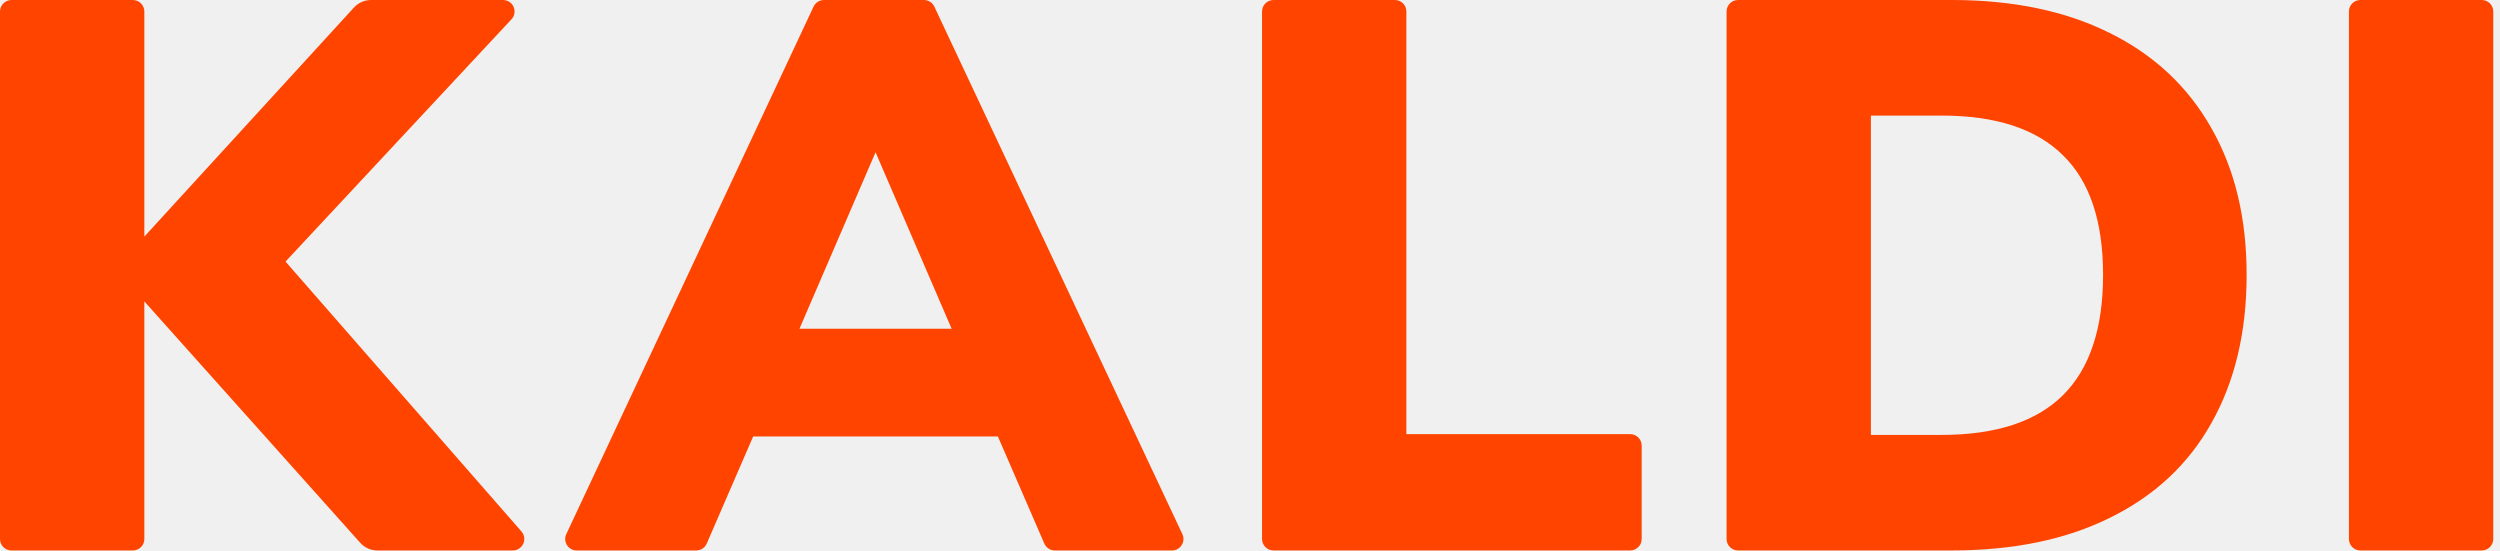
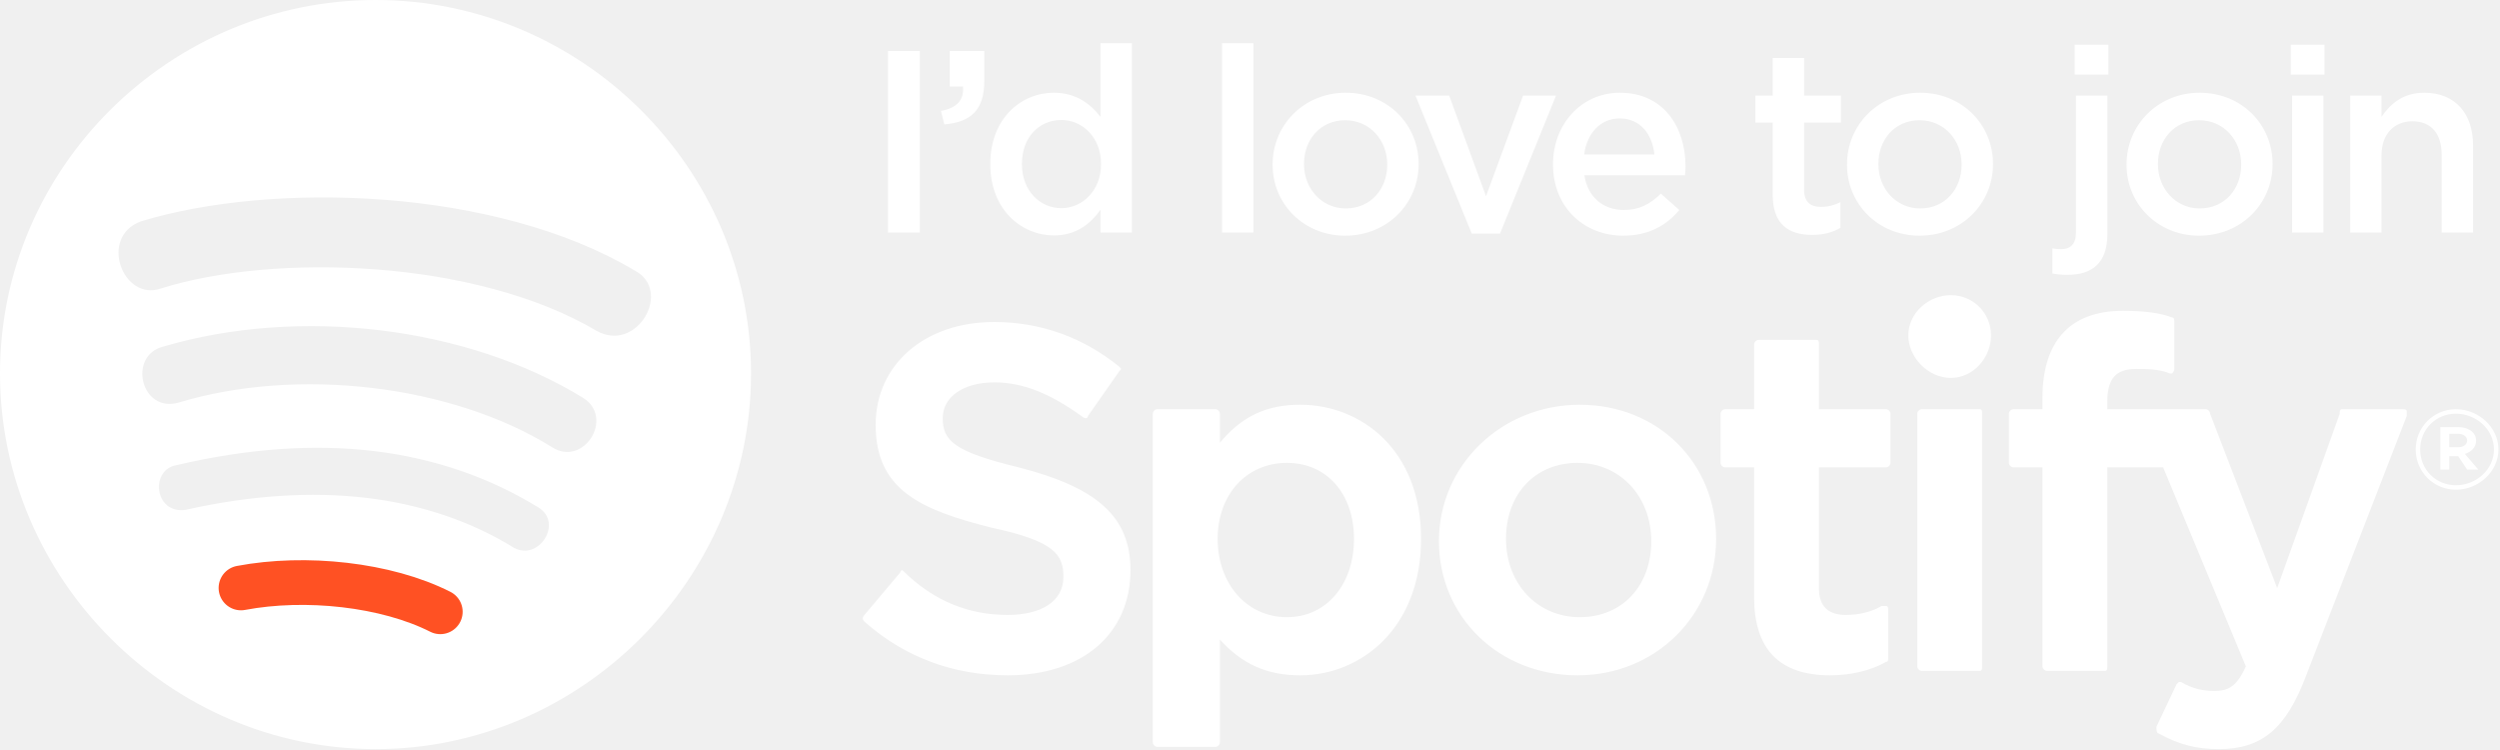
- <svg xmlns="http://www.w3.org/2000/svg" xmlns:xlink="http://www.w3.org/1999/xlink" viewBox="0 0 109 24">
-   <g transform="translate(-1470)">
-     <g style="mix-blend-mode:normal" transform="translate(1470)" fill="#f40">
-       <use xlink:href="#b" style="mix-blend-mode:normal" />
-       <use xlink:href="#c" style="mix-blend-mode:normal" />
-       <use xlink:href="#d" style="mix-blend-mode:normal" />
-       <use xlink:href="#e" style="mix-blend-mode:normal" />
-       <use xlink:href="#f" style="mix-blend-mode:normal" />
-     </g>
-   </g>
-   <defs>
-     <path id="b" d="M22.735 23.171c.283.323.053.829-.376.829h-5.907c-.285 0-.556-.121-.745-.333l-9.414-10.526v10.36c0 .276-.224.5-.5.5h-5.293c-.276 0-.5-.224-.5-.5v-23c0-.276.224-.5.5-.5h5.293c.276 0 .5.224.5.5v9.815l9.141-9.99c.19-.207.457-.325.738-.325h5.762c.437 0 .664.521.366.841l-9.851 10.563 10.287 11.767z" />
-     <path id="c" d="M45.991 24c-.199 0-.38-.118-.459-.301l-2.024-4.669h-10.67l-2.024 4.669c-.079.183-.259.301-.459.301h-5.212c-.366 0-.608-.381-.453-.712l10.782-23c.082-.176.259-.288.453-.288h4.358c.194 0 .37.112.453.287l10.815 23c.156.332-.086.713-.452.713h-5.108zm-11.135-9.668h6.635l-3.317-7.694-3.317 7.694z" />
-     <path id="d" d="M55.525 24c-.276 0-.5-.224-.5-.5v-23c0-.276.224-.5.5-.5h5.293c.276 0 .5.224.5.5v18.428h9.759c.276 0 .5.224.5.5v4.072c0 .276-.224.5-.5.5h-15.552z" />
-     <path id="e" d="M75.279.5c0-.276.224-.5.5-.5h9.315c2.667 0 4.959.477 6.874 1.43 1.938.953 3.42 2.338 4.446 4.153 1.026 1.793 1.539 3.926 1.539 6.4 0 2.496-.513 4.652-1.539 6.468-1.003 1.793-2.474 3.166-4.412 4.119-1.915.953-4.218 1.43-6.908 1.43h-9.315c-.276 0-.5-.224-.5-.5v-23zm9.37 18.462c2.371 0 4.138-.579 5.301-1.736 1.163-1.157 1.744-2.905 1.744-5.242 0-2.338-.581-4.074-1.744-5.209-1.163-1.157-2.93-1.736-5.301-1.736h-3.078v13.923h3.078z" />
-     <path id="f" d="M102.913 24c-.276 0-.5-.224-.5-.5v-23c0-.276.224-.5.5-.5h5.293c.276 0 .5.224.5.5v23c0 .276-.224.5-.5.5h-5.293z" />
-   </defs>
+ <svg xmlns="http://www.w3.org/2000/svg" width="1118" height="335" viewBox="0 0 1118 335" fill="none">
+   <path fill-rule="evenodd" clip-rule="evenodd" d="M168 335C76 335 0 259 0 167C0 75 76 0 168 0C260 0 336 75 336 167C336 259 260 335 168 335ZM83 228C141 215 191 221 230 245C241 251 252 234 241 227C197 200 143 193 79 208C67 210 69 230 83 228ZM80 180C133 164 202 172 247 200C261 209 275 187 261 178C209 146 134 137 73 155C57 159 63 185 80 180ZM63 99C44 106 55 135 72 129C123 113 213 116 267 148C285 158 301 130 284 121C222 84 122 81 63 99ZM397.252 104H411.52V22.8H397.252V104ZM422.469 55.628C434.184 54.7 440.333 49.248 440.333 36.372V22.8H424.904V38.692H430.82C431.4 44.724 428.036 48.32 420.96 49.596L422.469 55.628ZM471.461 105.276C481.437 105.276 487.817 100.172 492.341 93.792V104H506.377V19.32H492.341V52.264C487.933 46.58 481.553 41.476 471.461 41.476C456.845 41.476 443.041 52.96 443.041 73.26V73.492C443.041 93.792 457.077 105.276 471.461 105.276ZM474.825 93.096C465.313 93.096 457.193 85.324 457.193 73.492V73.26C457.193 61.08 465.197 53.656 474.825 53.656C484.221 53.656 492.573 61.428 492.573 73.26V73.492C492.573 85.208 484.221 93.096 474.825 93.096ZM546.713 104H560.75V19.32H546.713V104ZM601.829 105.392C620.737 105.392 634.657 90.892 634.657 73.492V73.26C634.657 55.744 620.853 41.476 602.061 41.476C583.269 41.476 569.349 55.976 569.349 73.492V73.724C569.349 91.124 583.153 105.392 601.829 105.392ZM602.061 93.212C591.157 93.212 583.385 84.164 583.385 73.492V73.26C583.385 62.588 590.577 53.772 601.829 53.772C612.849 53.772 620.621 62.704 620.621 73.492V73.724C620.621 84.28 613.429 93.212 602.061 93.212ZM658.431 104.464H671.075L696.131 42.752H681.399L664.812 87.76L648.339 42.752H633.26L658.431 104.464ZM726.228 105.392C737.48 105.392 745.484 100.868 751.284 93.908L743.048 86.6C738.176 91.356 733.304 93.908 726.46 93.908C717.412 93.908 710.336 88.34 708.828 78.364H753.836L753.863 78.045C753.969 76.776 754.068 75.598 754.068 74.42C754.068 56.788 744.208 41.476 724.72 41.476C707.204 41.476 694.792 55.86 694.792 73.376V73.608C694.792 92.516 708.48 105.392 726.228 105.392ZM708.712 69.084C709.988 59.572 716.02 52.96 724.604 52.96C733.884 52.96 739.22 60.036 740.148 69.084H708.712ZM810.713 105.044C815.933 105.044 819.877 103.884 823.357 101.912V90.428C820.573 91.82 817.789 92.516 814.657 92.516C809.901 92.516 807.117 90.312 807.117 84.86V54.816H823.589V42.752H807.117V25.932H793.081V42.752H785.309V54.816H793.081V87.064C793.081 100.52 800.389 105.044 810.713 105.044ZM858.796 105.392C877.704 105.392 891.624 90.892 891.624 73.492V73.26C891.624 55.744 877.82 41.476 859.028 41.476C840.236 41.476 826.316 55.976 826.316 73.492V73.724C826.316 91.124 840.12 105.392 858.796 105.392ZM859.028 93.212C848.124 93.212 840.352 84.164 840.352 73.492V73.26C840.352 62.588 847.544 53.772 858.796 53.772C869.816 53.772 877.588 62.704 877.588 73.492V73.724C877.588 84.28 870.396 93.212 859.028 93.212ZM928.168 33.356H943.248V20.016H928.168V33.356ZM924.92 122.908C936.404 122.908 942.784 117.224 942.784 104.812V42.752H928.748V104C928.748 109.336 926.08 111.424 922.136 111.424C920.86 111.424 919.584 111.308 918.192 111.076V122.328C920.396 122.676 922.252 122.908 924.92 122.908ZM983.863 105.392C1002.77 105.392 1016.69 90.892 1016.69 73.492V73.26C1016.69 55.744 1002.89 41.476 984.095 41.476C965.303 41.476 951.383 55.976 951.383 73.492V73.724C951.383 91.124 965.187 105.392 983.863 105.392ZM984.095 93.212C973.191 93.212 965.419 84.164 965.419 73.492V73.26C965.419 62.588 972.611 53.772 983.863 53.772C994.883 53.772 1002.66 62.704 1002.66 73.492V73.724C1002.66 84.28 995.463 93.212 984.095 93.212ZM1024.84 33.356H1039.92V20.016H1024.84V33.356ZM1025.42 104H1039.45V42.752H1025.42V104ZM1051.42 104H1065.45V69.432C1065.45 59.92 1071.14 54.236 1079.26 54.236C1087.61 54.236 1092.36 59.688 1092.36 69.2V104H1106.4V65.024C1106.4 50.756 1098.4 41.476 1084.59 41.476C1075.08 41.476 1069.4 46.464 1065.45 52.264V42.752H1051.42V104ZM450.75 275C433.75 275 417.75 269 403.75 255C402.75 255 402.75 256 402.75 256L386.75 275C385.75 276 385.75 277 386.75 278C404.75 294 426.75 302 450.75 302C484.75 302 505.75 283 505.75 255C505.75 231 490.75 218 455.75 209C426.75 202 421.75 197 421.75 187C421.75 177 431.75 171 444.75 171C457.75 171 469.75 176 483.75 186C483.75 186 484.75 187 485.75 187C486.75 187 486.75 186 486.75 186L500.75 166C501.25 165.5 501.5 165.25 501.5 165C501.5 164.75 501.25 164.5 500.75 164C484.75 151 465.75 144 444.75 144C413.75 144 391.75 163 391.75 190C391.75 219 411.75 228 443.75 236C471.75 242 475.75 248 475.75 258C475.75 269 465.75 275 450.75 275ZM545.75 198V185C545.75 184 544.75 183 543.75 183H517.75C516.75 183 515.75 184 515.75 185V332C515.75 333 516.75 334 517.75 334H543.75C544.75 334 545.75 333 545.75 332V286C555.75 297 566.75 302 581.75 302C608.75 302 635.75 281 635.75 241C635.75 201 608.75 181 581.75 181C566.75 181 555.75 186 545.75 198ZM575.75 276C557.75 276 544.75 261 544.75 241C544.75 221 557.75 207 575.75 207C593.75 207 605.75 221 605.75 241C605.75 261 593.75 276 575.75 276ZM643.75 242C643.75 276 670.75 302 705.75 302C740.75 302 767.75 275 767.75 241C767.75 207 741.75 181 706.75 181C671.75 181 643.75 208 643.75 242ZM673.75 241C673.75 221 686.75 207 705.75 207C724.75 207 738.75 222 738.75 242C738.75 262 725.75 276 706.75 276C687.75 276 673.75 261 673.75 241ZM813.75 183V154C813.75 153 813.75 152 812.75 152H786.75C785.75 152 784.75 153 784.75 154V183H771.75C770.75 183 769.75 184 769.75 185V207C769.75 208 770.75 209 771.75 209H784.75V267C784.75 290 795.75 302 818.75 302C827.75 302 836.75 300 843.75 296C844.75 296 844.75 295 844.75 294V273C844.75 272 844.75 271 843.75 271H841.75C836.75 274 830.75 275 825.75 275C817.75 275 813.75 271 813.75 263V209H843.75C844.75 209 845.75 208 845.75 207V185C845.75 184 844.75 183 843.75 183H813.75ZM942.75 180C942.75 169 946.75 165 955.75 165C960.75 165 965.75 165 970.75 167H971.75C971.75 167 972.75 166 972.75 165V144C972.75 143 972.75 142 971.75 142C966.75 140 959.75 139 949.75 139C925.75 139 913.75 153 913.75 178V183H900.75C899.75 183 898.75 184 898.75 185V207C898.75 208 899.75 209 900.75 209H913.75V298C913.75 299 914.75 300 915.75 300H941.75C942.75 300 942.75 299 942.75 298V209H967.75L1004.75 298C1000.75 307 996.75 309 990.75 309C985.75 309 980.75 308 975.75 305H974.75L973.75 306L964.75 325C964.75 326 964.75 328 965.75 328C974.75 333 982.75 335 992.75 335C1011.75 335 1022.75 326 1031.75 302L1076.75 186V184C1076.75 183 1075.75 183 1074.75 183H1047.75C1046.75 183 1046.75 184 1046.75 185L1018.75 263L988.75 185C988.75 184 987.75 183 986.75 183H942.75V180ZM859.75 183C858.75 183 857.75 184 857.75 185V298C857.75 299 858.75 300 859.75 300H885.75C886.75 300 886.75 299 886.75 298V185C886.75 184 886.75 183 885.75 183H859.75ZM853.75 150C853.75 160 862.75 169 872.75 169C882.75 169 890.75 160 890.75 150C890.75 140 882.75 132 872.75 132C862.75 132 853.75 140 853.75 150ZM1098.75 219C1108.75 219 1117.75 211 1117.75 201C1117.75 191 1108.75 183 1098.75 183C1088.75 183 1080.75 191 1080.75 201C1080.75 211 1088.75 219 1098.75 219ZM1098.75 185C1107.75 185 1115.75 192 1115.75 201C1115.75 210 1107.75 217 1098.75 217C1089.75 217 1082.75 210 1082.75 201C1082.75 192 1089.75 185 1098.75 185ZM1102.75 203C1105.75 202 1107.75 200 1107.75 197C1107.75 193 1103.75 191 1099.75 191H1091.75V210H1095.75V204H1099.75L1103.75 210H1108.75L1102.75 203ZM1099.75 194C1101.75 194 1103.75 195 1103.75 197C1103.75 199 1101.75 200 1099.75 200H1095.75V194H1099.75Z" fill="white" />
+   <path d="M107.806 262.927C136.65 257.483 172.777 261.346 196.979 273.589" stroke="#FF5123" stroke-width="20" stroke-linecap="round" />
</svg>
